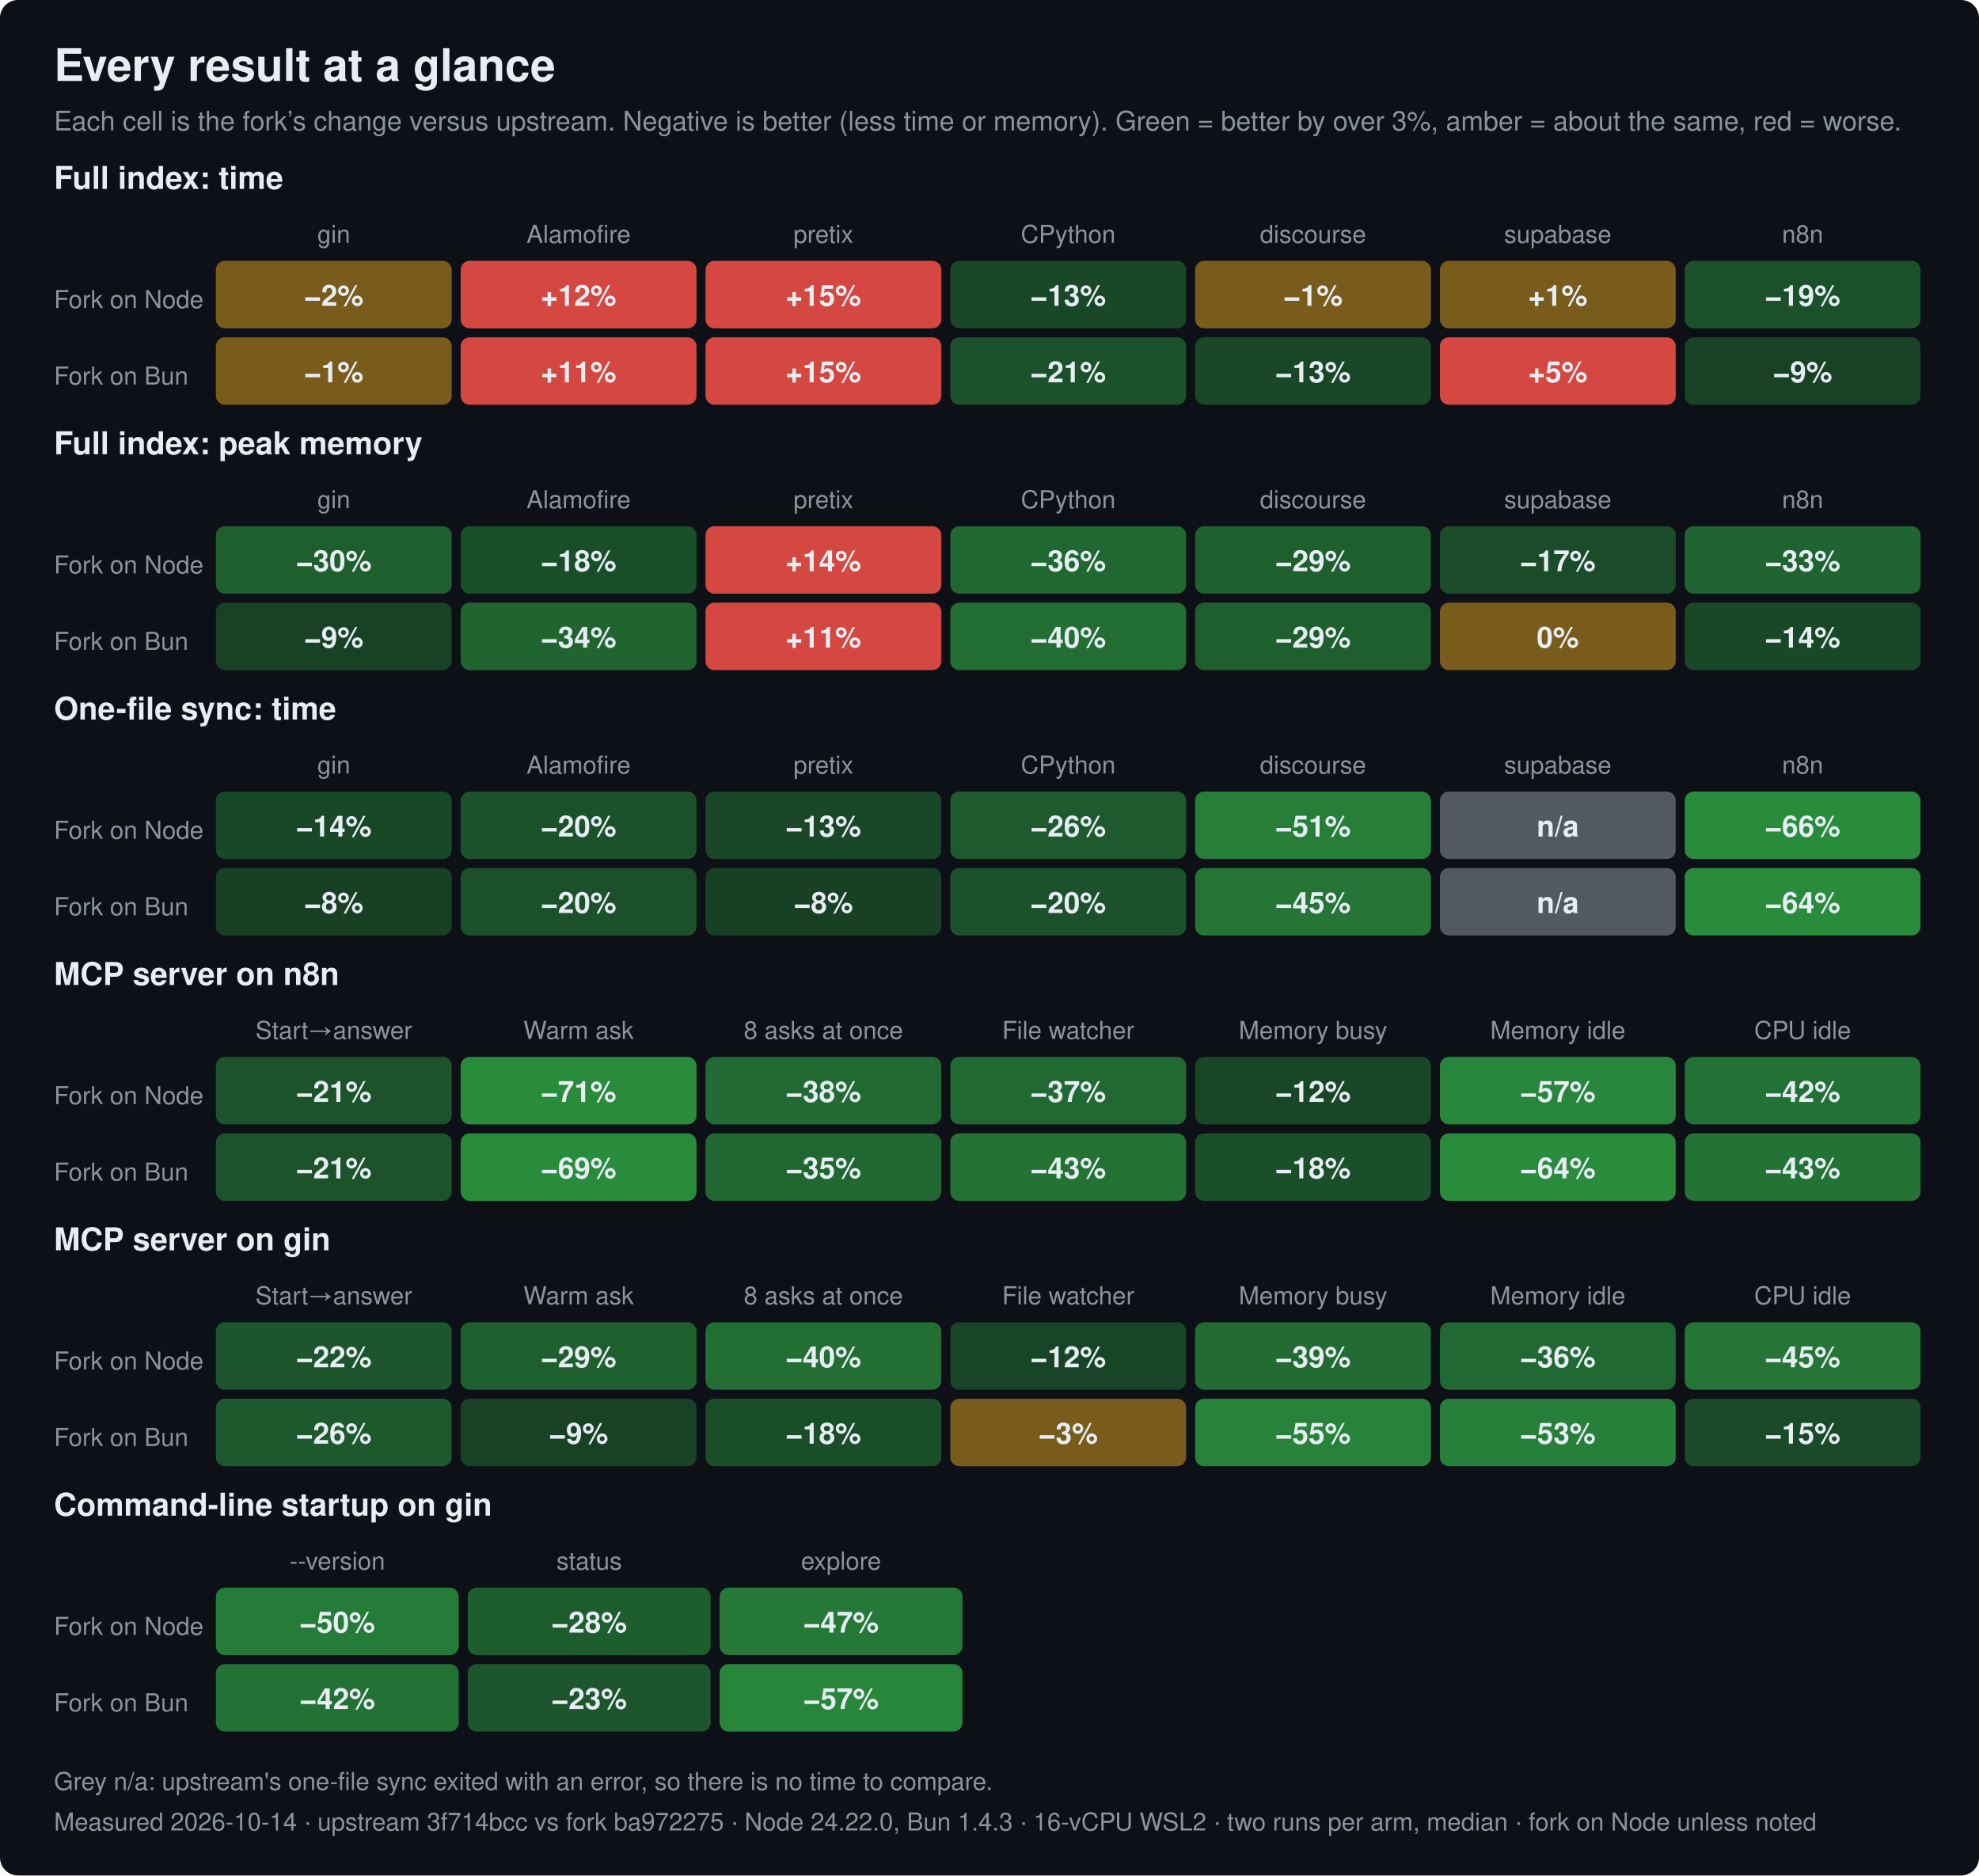
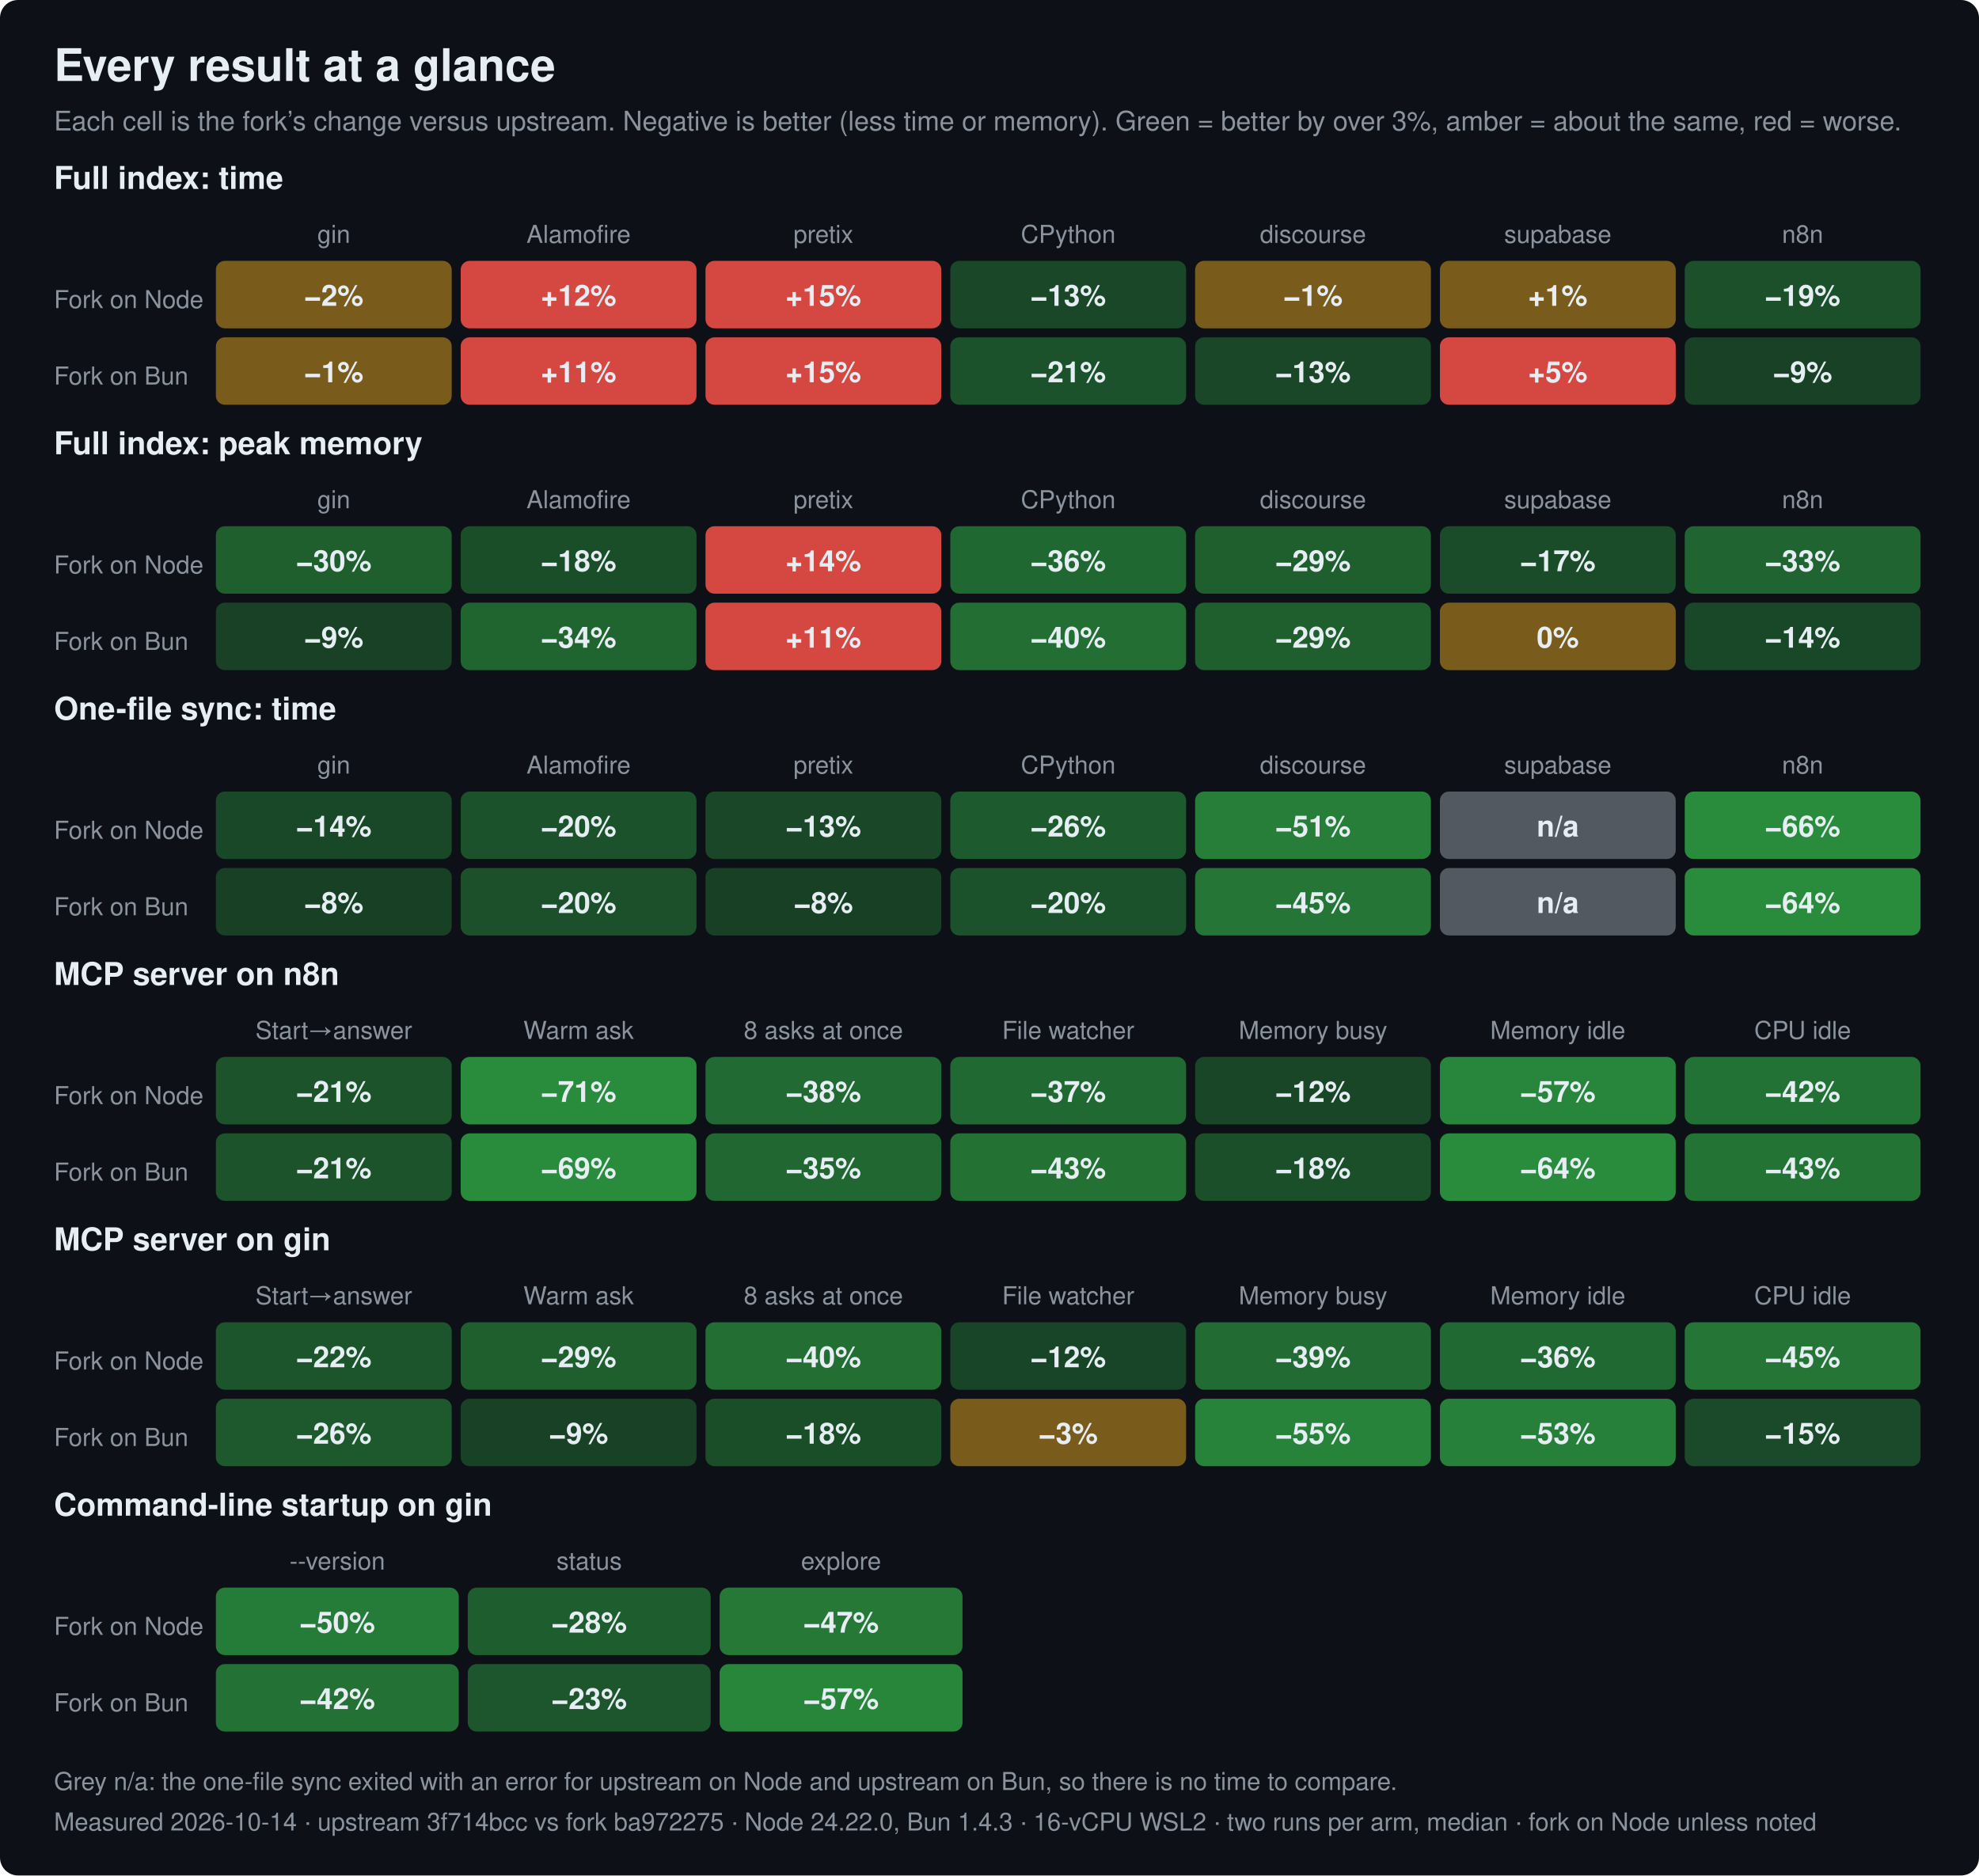
<svg xmlns="http://www.w3.org/2000/svg" width="880" height="834" viewBox="0 0 880 834" font-family="-apple-system, BlinkMacSystemFont, 'Segoe UI', Helvetica, Arial, sans-serif" role="img" aria-labelledby="t d">
  <rect width="880" height="834" rx="8" fill="#0d1117" />
  <text x="24" y="36" font-size="20" font-weight="700" fill="#e6edf3" text-anchor="start">Every result at a glance</text>
  <text x="24" y="58" font-size="12" font-weight="400" fill="#8b949e" text-anchor="start">Each cell is the fork’s change versus upstream. Negative is better (less time or memory). Green = better by over 3%, amber = about the same, red = worse.</text>
  <text x="24" y="84" font-size="14" font-weight="700" fill="#e6edf3" text-anchor="start">Full index: time</text>
  <text x="148.429" y="108" font-size="11" font-weight="400" fill="#8b949e" text-anchor="middle">gin</text>
  <text x="257.286" y="108" font-size="11" font-weight="400" fill="#8b949e" text-anchor="middle">Alamofire</text>
  <text x="366.143" y="108" font-size="11" font-weight="400" fill="#8b949e" text-anchor="middle">pretix</text>
  <text x="475" y="108" font-size="11" font-weight="400" fill="#8b949e" text-anchor="middle">CPython</text>
  <text x="583.857" y="108" font-size="11" font-weight="400" fill="#8b949e" text-anchor="middle">discourse</text>
  <text x="692.714" y="108" font-size="11" font-weight="400" fill="#8b949e" text-anchor="middle">supabase</text>
  <text x="801.571" y="108" font-size="11" font-weight="400" fill="#8b949e" text-anchor="middle">n8n</text>
  <text x="24" y="137" font-size="11" font-weight="400" fill="#8b949e" text-anchor="start">Fork on Node</text>
  <rect x="96" y="116" width="104.857" height="30" rx="4" fill="#d29922" fill-opacity="0.55" />
  <text x="148.429" y="136" font-size="13" font-weight="700" fill="#e6edf3" text-anchor="middle">−2%</text>
  <rect x="204.857" y="116" width="104.857" height="30" rx="4" fill="#f85149" fill-opacity="0.85" />
  <text x="257.286" y="136" font-size="13" font-weight="700" fill="#e6edf3" text-anchor="middle">+12%</text>
  <rect x="313.714" y="116" width="104.857" height="30" rx="4" fill="#f85149" fill-opacity="0.85" />
  <text x="366.143" y="136" font-size="13" font-weight="700" fill="#e6edf3" text-anchor="middle">+15%</text>
  <rect x="422.571" y="116" width="104.857" height="30" rx="4" fill="#2ea043" fill-opacity="0.378" />
  <text x="475" y="136" font-size="13" font-weight="700" fill="#e6edf3" text-anchor="middle">−13%</text>
  <rect x="531.429" y="116" width="104.857" height="30" rx="4" fill="#d29922" fill-opacity="0.55" />
  <text x="583.857" y="136" font-size="13" font-weight="700" fill="#e6edf3" text-anchor="middle">−1%</text>
  <rect x="640.286" y="116" width="104.857" height="30" rx="4" fill="#d29922" fill-opacity="0.55" />
  <text x="692.714" y="136" font-size="13" font-weight="700" fill="#e6edf3" text-anchor="middle">+1%</text>
  <rect x="749.143" y="116" width="104.857" height="30" rx="4" fill="#2ea043" fill-opacity="0.444" />
  <text x="801.571" y="136" font-size="13" font-weight="700" fill="#e6edf3" text-anchor="middle">−19%</text>
  <text x="24" y="171" font-size="11" font-weight="400" fill="#8b949e" text-anchor="start">Fork on Bun</text>
  <rect x="96" y="150" width="104.857" height="30" rx="4" fill="#d29922" fill-opacity="0.55" />
  <text x="148.429" y="170" font-size="13" font-weight="700" fill="#e6edf3" text-anchor="middle">−1%</text>
  <rect x="204.857" y="150" width="104.857" height="30" rx="4" fill="#f85149" fill-opacity="0.85" />
  <text x="257.286" y="170" font-size="13" font-weight="700" fill="#e6edf3" text-anchor="middle">+11%</text>
  <rect x="313.714" y="150" width="104.857" height="30" rx="4" fill="#f85149" fill-opacity="0.85" />
  <text x="366.143" y="170" font-size="13" font-weight="700" fill="#e6edf3" text-anchor="middle">+15%</text>
  <rect x="422.571" y="150" width="104.857" height="30" rx="4" fill="#2ea043" fill-opacity="0.457" />
  <text x="475" y="170" font-size="13" font-weight="700" fill="#e6edf3" text-anchor="middle">−21%</text>
  <rect x="531.429" y="150" width="104.857" height="30" rx="4" fill="#2ea043" fill-opacity="0.375" />
  <text x="583.857" y="170" font-size="13" font-weight="700" fill="#e6edf3" text-anchor="middle">−13%</text>
  <rect x="640.286" y="150" width="104.857" height="30" rx="4" fill="#f85149" fill-opacity="0.85" />
  <text x="692.714" y="170" font-size="13" font-weight="700" fill="#e6edf3" text-anchor="middle">+5%</text>
  <rect x="749.143" y="150" width="104.857" height="30" rx="4" fill="#2ea043" fill-opacity="0.342" />
  <text x="801.571" y="170" font-size="13" font-weight="700" fill="#e6edf3" text-anchor="middle">−9%</text>
  <text x="24" y="202" font-size="14" font-weight="700" fill="#e6edf3" text-anchor="start">Full index: peak memory</text>
  <text x="148.429" y="226" font-size="11" font-weight="400" fill="#8b949e" text-anchor="middle">gin</text>
  <text x="257.286" y="226" font-size="11" font-weight="400" fill="#8b949e" text-anchor="middle">Alamofire</text>
  <text x="366.143" y="226" font-size="11" font-weight="400" fill="#8b949e" text-anchor="middle">pretix</text>
  <text x="475" y="226" font-size="11" font-weight="400" fill="#8b949e" text-anchor="middle">CPython</text>
  <text x="583.857" y="226" font-size="11" font-weight="400" fill="#8b949e" text-anchor="middle">discourse</text>
  <text x="692.714" y="226" font-size="11" font-weight="400" fill="#8b949e" text-anchor="middle">supabase</text>
  <text x="801.571" y="226" font-size="11" font-weight="400" fill="#8b949e" text-anchor="middle">n8n</text>
  <text x="24" y="255" font-size="11" font-weight="400" fill="#8b949e" text-anchor="start">Fork on Node</text>
  <rect x="96" y="234" width="104.857" height="30" rx="4" fill="#2ea043" fill-opacity="0.547" />
  <text x="148.429" y="254" font-size="13" font-weight="700" fill="#e6edf3" text-anchor="middle">−30%</text>
  <rect x="204.857" y="234" width="104.857" height="30" rx="4" fill="#2ea043" fill-opacity="0.425" />
  <text x="257.286" y="254" font-size="13" font-weight="700" fill="#e6edf3" text-anchor="middle">−18%</text>
  <rect x="313.714" y="234" width="104.857" height="30" rx="4" fill="#f85149" fill-opacity="0.85" />
  <text x="366.143" y="254" font-size="13" font-weight="700" fill="#e6edf3" text-anchor="middle">+14%</text>
  <rect x="422.571" y="234" width="104.857" height="30" rx="4" fill="#2ea043" fill-opacity="0.605" />
  <text x="475" y="254" font-size="13" font-weight="700" fill="#e6edf3" text-anchor="middle">−36%</text>
  <rect x="531.429" y="234" width="104.857" height="30" rx="4" fill="#2ea043" fill-opacity="0.543" />
  <text x="583.857" y="254" font-size="13" font-weight="700" fill="#e6edf3" text-anchor="middle">−29%</text>
  <rect x="640.286" y="234" width="104.857" height="30" rx="4" fill="#2ea043" fill-opacity="0.417" />
  <text x="692.714" y="254" font-size="13" font-weight="700" fill="#e6edf3" text-anchor="middle">−17%</text>
  <rect x="749.143" y="234" width="104.857" height="30" rx="4" fill="#2ea043" fill-opacity="0.584" />
  <text x="801.571" y="254" font-size="13" font-weight="700" fill="#e6edf3" text-anchor="middle">−33%</text>
  <text x="24" y="289" font-size="11" font-weight="400" fill="#8b949e" text-anchor="start">Fork on Bun</text>
  <rect x="96" y="268" width="104.857" height="30" rx="4" fill="#2ea043" fill-opacity="0.342" />
  <text x="148.429" y="288" font-size="13" font-weight="700" fill="#e6edf3" text-anchor="middle">−9%</text>
  <rect x="204.857" y="268" width="104.857" height="30" rx="4" fill="#2ea043" fill-opacity="0.589" />
  <text x="257.286" y="288" font-size="13" font-weight="700" fill="#e6edf3" text-anchor="middle">−34%</text>
  <rect x="313.714" y="268" width="104.857" height="30" rx="4" fill="#f85149" fill-opacity="0.85" />
  <text x="366.143" y="288" font-size="13" font-weight="700" fill="#e6edf3" text-anchor="middle">+11%</text>
  <rect x="422.571" y="268" width="104.857" height="30" rx="4" fill="#2ea043" fill-opacity="0.653" />
  <text x="475" y="288" font-size="13" font-weight="700" fill="#e6edf3" text-anchor="middle">−40%</text>
  <rect x="531.429" y="268" width="104.857" height="30" rx="4" fill="#2ea043" fill-opacity="0.544" />
  <text x="583.857" y="288" font-size="13" font-weight="700" fill="#e6edf3" text-anchor="middle">−29%</text>
  <rect x="640.286" y="268" width="104.857" height="30" rx="4" fill="#d29922" fill-opacity="0.55" />
  <text x="692.714" y="288" font-size="13" font-weight="700" fill="#e6edf3" text-anchor="middle">0%</text>
  <rect x="749.143" y="268" width="104.857" height="30" rx="4" fill="#2ea043" fill-opacity="0.388" />
  <text x="801.571" y="288" font-size="13" font-weight="700" fill="#e6edf3" text-anchor="middle">−14%</text>
  <text x="24" y="320" font-size="14" font-weight="700" fill="#e6edf3" text-anchor="start">One-file sync: time</text>
  <text x="148.429" y="344" font-size="11" font-weight="400" fill="#8b949e" text-anchor="middle">gin</text>
  <text x="257.286" y="344" font-size="11" font-weight="400" fill="#8b949e" text-anchor="middle">Alamofire</text>
  <text x="366.143" y="344" font-size="11" font-weight="400" fill="#8b949e" text-anchor="middle">pretix</text>
  <text x="475" y="344" font-size="11" font-weight="400" fill="#8b949e" text-anchor="middle">CPython</text>
  <text x="583.857" y="344" font-size="11" font-weight="400" fill="#8b949e" text-anchor="middle">discourse</text>
  <text x="692.714" y="344" font-size="11" font-weight="400" fill="#8b949e" text-anchor="middle">supabase</text>
  <text x="801.571" y="344" font-size="11" font-weight="400" fill="#8b949e" text-anchor="middle">n8n</text>
  <text x="24" y="373" font-size="11" font-weight="400" fill="#8b949e" text-anchor="start">Fork on Node</text>
  <rect x="96" y="352" width="104.857" height="30" rx="4" fill="#2ea043" fill-opacity="0.388" />
  <text x="148.429" y="372" font-size="13" font-weight="700" fill="#e6edf3" text-anchor="middle">−14%</text>
  <rect x="204.857" y="352" width="104.857" height="30" rx="4" fill="#2ea043" fill-opacity="0.449" />
  <text x="257.286" y="372" font-size="13" font-weight="700" fill="#e6edf3" text-anchor="middle">−20%</text>
  <rect x="313.714" y="352" width="104.857" height="30" rx="4" fill="#2ea043" fill-opacity="0.379" />
  <text x="366.143" y="372" font-size="13" font-weight="700" fill="#e6edf3" text-anchor="middle">−13%</text>
  <rect x="422.571" y="352" width="104.857" height="30" rx="4" fill="#2ea043" fill-opacity="0.514" />
  <text x="475" y="372" font-size="13" font-weight="700" fill="#e6edf3" text-anchor="middle">−26%</text>
  <rect x="531.429" y="352" width="104.857" height="30" rx="4" fill="#2ea043" fill-opacity="0.76" />
  <text x="583.857" y="372" font-size="13" font-weight="700" fill="#e6edf3" text-anchor="middle">−51%</text>
  <rect x="640.286" y="352" width="104.857" height="30" rx="4" fill="#8b949e" fill-opacity="0.55" />
  <text x="692.714" y="372" font-size="13" font-weight="700" fill="#e6edf3" text-anchor="middle">n/a</text>
  <rect x="749.143" y="352" width="104.857" height="30" rx="4" fill="#2ea043" fill-opacity="0.85" />
  <text x="801.571" y="372" font-size="13" font-weight="700" fill="#e6edf3" text-anchor="middle">−66%</text>
  <text x="24" y="407" font-size="11" font-weight="400" fill="#8b949e" text-anchor="start">Fork on Bun</text>
  <rect x="96" y="386" width="104.857" height="30" rx="4" fill="#2ea043" fill-opacity="0.331" />
  <text x="148.429" y="406" font-size="13" font-weight="700" fill="#e6edf3" text-anchor="middle">−8%</text>
  <rect x="204.857" y="386" width="104.857" height="30" rx="4" fill="#2ea043" fill-opacity="0.447" />
  <text x="257.286" y="406" font-size="13" font-weight="700" fill="#e6edf3" text-anchor="middle">−20%</text>
  <rect x="313.714" y="386" width="104.857" height="30" rx="4" fill="#2ea043" fill-opacity="0.332" />
  <text x="366.143" y="406" font-size="13" font-weight="700" fill="#e6edf3" text-anchor="middle">−8%</text>
  <rect x="422.571" y="386" width="104.857" height="30" rx="4" fill="#2ea043" fill-opacity="0.455" />
  <text x="475" y="406" font-size="13" font-weight="700" fill="#e6edf3" text-anchor="middle">−20%</text>
  <rect x="531.429" y="386" width="104.857" height="30" rx="4" fill="#2ea043" fill-opacity="0.702" />
  <text x="583.857" y="406" font-size="13" font-weight="700" fill="#e6edf3" text-anchor="middle">−45%</text>
  <rect x="640.286" y="386" width="104.857" height="30" rx="4" fill="#8b949e" fill-opacity="0.55" />
  <text x="692.714" y="406" font-size="13" font-weight="700" fill="#e6edf3" text-anchor="middle">n/a</text>
  <rect x="749.143" y="386" width="104.857" height="30" rx="4" fill="#2ea043" fill-opacity="0.85" />
  <text x="801.571" y="406" font-size="13" font-weight="700" fill="#e6edf3" text-anchor="middle">−64%</text>
  <text x="24" y="438" font-size="14" font-weight="700" fill="#e6edf3" text-anchor="start">MCP server on n8n</text>
  <text x="148.429" y="462" font-size="11" font-weight="400" fill="#8b949e" text-anchor="middle">Start→answer</text>
  <text x="257.286" y="462" font-size="11" font-weight="400" fill="#8b949e" text-anchor="middle">Warm ask</text>
  <text x="366.143" y="462" font-size="11" font-weight="400" fill="#8b949e" text-anchor="middle">8 asks at once</text>
  <text x="475" y="462" font-size="11" font-weight="400" fill="#8b949e" text-anchor="middle">File watcher</text>
  <text x="583.857" y="462" font-size="11" font-weight="400" fill="#8b949e" text-anchor="middle">Memory busy</text>
  <text x="692.714" y="462" font-size="11" font-weight="400" fill="#8b949e" text-anchor="middle">Memory idle</text>
  <text x="801.571" y="462" font-size="11" font-weight="400" fill="#8b949e" text-anchor="middle">CPU idle</text>
  <text x="24" y="491" font-size="11" font-weight="400" fill="#8b949e" text-anchor="start">Fork on Node</text>
  <rect x="96" y="470" width="104.857" height="30" rx="4" fill="#2ea043" fill-opacity="0.461" />
  <text x="148.429" y="490" font-size="13" font-weight="700" fill="#e6edf3" text-anchor="middle">−21%</text>
  <rect x="204.857" y="470" width="104.857" height="30" rx="4" fill="#2ea043" fill-opacity="0.85" />
  <text x="257.286" y="490" font-size="13" font-weight="700" fill="#e6edf3" text-anchor="middle">−71%</text>
  <rect x="313.714" y="470" width="104.857" height="30" rx="4" fill="#2ea043" fill-opacity="0.627" />
  <text x="366.143" y="490" font-size="13" font-weight="700" fill="#e6edf3" text-anchor="middle">−38%</text>
  <rect x="422.571" y="470" width="104.857" height="30" rx="4" fill="#2ea043" fill-opacity="0.621" />
  <text x="475" y="490" font-size="13" font-weight="700" fill="#e6edf3" text-anchor="middle">−37%</text>
  <rect x="531.429" y="470" width="104.857" height="30" rx="4" fill="#2ea043" fill-opacity="0.37" />
  <text x="583.857" y="490" font-size="13" font-weight="700" fill="#e6edf3" text-anchor="middle">−12%</text>
  <rect x="640.286" y="470" width="104.857" height="30" rx="4" fill="#2ea043" fill-opacity="0.819" />
  <text x="692.714" y="490" font-size="13" font-weight="700" fill="#e6edf3" text-anchor="middle">−57%</text>
  <rect x="749.143" y="470" width="104.857" height="30" rx="4" fill="#2ea043" fill-opacity="0.671" />
  <text x="801.571" y="490" font-size="13" font-weight="700" fill="#e6edf3" text-anchor="middle">−42%</text>
  <text x="24" y="525" font-size="11" font-weight="400" fill="#8b949e" text-anchor="start">Fork on Bun</text>
  <rect x="96" y="504" width="104.857" height="30" rx="4" fill="#2ea043" fill-opacity="0.463" />
  <text x="148.429" y="524" font-size="13" font-weight="700" fill="#e6edf3" text-anchor="middle">−21%</text>
  <rect x="204.857" y="504" width="104.857" height="30" rx="4" fill="#2ea043" fill-opacity="0.85" />
  <text x="257.286" y="524" font-size="13" font-weight="700" fill="#e6edf3" text-anchor="middle">−69%</text>
  <rect x="313.714" y="504" width="104.857" height="30" rx="4" fill="#2ea043" fill-opacity="0.6" />
  <text x="366.143" y="524" font-size="13" font-weight="700" fill="#e6edf3" text-anchor="middle">−35%</text>
  <rect x="422.571" y="504" width="104.857" height="30" rx="4" fill="#2ea043" fill-opacity="0.68" />
  <text x="475" y="524" font-size="13" font-weight="700" fill="#e6edf3" text-anchor="middle">−43%</text>
  <rect x="531.429" y="504" width="104.857" height="30" rx="4" fill="#2ea043" fill-opacity="0.431" />
  <text x="583.857" y="524" font-size="13" font-weight="700" fill="#e6edf3" text-anchor="middle">−18%</text>
  <rect x="640.286" y="504" width="104.857" height="30" rx="4" fill="#2ea043" fill-opacity="0.85" />
  <text x="692.714" y="524" font-size="13" font-weight="700" fill="#e6edf3" text-anchor="middle">−64%</text>
  <rect x="749.143" y="504" width="104.857" height="30" rx="4" fill="#2ea043" fill-opacity="0.685" />
  <text x="801.571" y="524" font-size="13" font-weight="700" fill="#e6edf3" text-anchor="middle">−43%</text>
  <text x="24" y="556" font-size="14" font-weight="700" fill="#e6edf3" text-anchor="start">MCP server on gin</text>
  <text x="148.429" y="580" font-size="11" font-weight="400" fill="#8b949e" text-anchor="middle">Start→answer</text>
  <text x="257.286" y="580" font-size="11" font-weight="400" fill="#8b949e" text-anchor="middle">Warm ask</text>
  <text x="366.143" y="580" font-size="11" font-weight="400" fill="#8b949e" text-anchor="middle">8 asks at once</text>
  <text x="475" y="580" font-size="11" font-weight="400" fill="#8b949e" text-anchor="middle">File watcher</text>
  <text x="583.857" y="580" font-size="11" font-weight="400" fill="#8b949e" text-anchor="middle">Memory busy</text>
  <text x="692.714" y="580" font-size="11" font-weight="400" fill="#8b949e" text-anchor="middle">Memory idle</text>
  <text x="801.571" y="580" font-size="11" font-weight="400" fill="#8b949e" text-anchor="middle">CPU idle</text>
  <text x="24" y="609" font-size="11" font-weight="400" fill="#8b949e" text-anchor="start">Fork on Node</text>
  <rect x="96" y="588" width="104.857" height="30" rx="4" fill="#2ea043" fill-opacity="0.468" />
  <text x="148.429" y="608" font-size="13" font-weight="700" fill="#e6edf3" text-anchor="middle">−22%</text>
  <rect x="204.857" y="588" width="104.857" height="30" rx="4" fill="#2ea043" fill-opacity="0.544" />
  <text x="257.286" y="608" font-size="13" font-weight="700" fill="#e6edf3" text-anchor="middle">−29%</text>
  <rect x="313.714" y="588" width="104.857" height="30" rx="4" fill="#2ea043" fill-opacity="0.648" />
  <text x="366.143" y="608" font-size="13" font-weight="700" fill="#e6edf3" text-anchor="middle">−40%</text>
  <rect x="422.571" y="588" width="104.857" height="30" rx="4" fill="#2ea043" fill-opacity="0.366" />
  <text x="475" y="608" font-size="13" font-weight="700" fill="#e6edf3" text-anchor="middle">−12%</text>
  <rect x="531.429" y="588" width="104.857" height="30" rx="4" fill="#2ea043" fill-opacity="0.641" />
  <text x="583.857" y="608" font-size="13" font-weight="700" fill="#e6edf3" text-anchor="middle">−39%</text>
  <rect x="640.286" y="588" width="104.857" height="30" rx="4" fill="#2ea043" fill-opacity="0.611" />
  <text x="692.714" y="608" font-size="13" font-weight="700" fill="#e6edf3" text-anchor="middle">−36%</text>
  <rect x="749.143" y="588" width="104.857" height="30" rx="4" fill="#2ea043" fill-opacity="0.703" />
  <text x="801.571" y="608" font-size="13" font-weight="700" fill="#e6edf3" text-anchor="middle">−45%</text>
  <text x="24" y="643" font-size="11" font-weight="400" fill="#8b949e" text-anchor="start">Fork on Bun</text>
  <rect x="96" y="622" width="104.857" height="30" rx="4" fill="#2ea043" fill-opacity="0.509" />
  <text x="148.429" y="642" font-size="13" font-weight="700" fill="#e6edf3" text-anchor="middle">−26%</text>
  <rect x="204.857" y="622" width="104.857" height="30" rx="4" fill="#2ea043" fill-opacity="0.337" />
  <text x="257.286" y="642" font-size="13" font-weight="700" fill="#e6edf3" text-anchor="middle">−9%</text>
  <rect x="313.714" y="622" width="104.857" height="30" rx="4" fill="#2ea043" fill-opacity="0.429" />
  <text x="366.143" y="642" font-size="13" font-weight="700" fill="#e6edf3" text-anchor="middle">−18%</text>
  <rect x="422.571" y="622" width="104.857" height="30" rx="4" fill="#d29922" fill-opacity="0.55" />
  <text x="475" y="642" font-size="13" font-weight="700" fill="#e6edf3" text-anchor="middle">−3%</text>
  <rect x="531.429" y="622" width="104.857" height="30" rx="4" fill="#2ea043" fill-opacity="0.802" />
  <text x="583.857" y="642" font-size="13" font-weight="700" fill="#e6edf3" text-anchor="middle">−55%</text>
  <rect x="640.286" y="622" width="104.857" height="30" rx="4" fill="#2ea043" fill-opacity="0.777" />
  <text x="692.714" y="642" font-size="13" font-weight="700" fill="#e6edf3" text-anchor="middle">−53%</text>
  <rect x="749.143" y="622" width="104.857" height="30" rx="4" fill="#2ea043" fill-opacity="0.403" />
  <text x="801.571" y="642" font-size="13" font-weight="700" fill="#e6edf3" text-anchor="middle">−15%</text>
  <text x="24" y="674" font-size="14" font-weight="700" fill="#e6edf3" text-anchor="start">Command-line startup on gin</text>
  <text x="150" y="698" font-size="11" font-weight="400" fill="#8b949e" text-anchor="middle">--version</text>
  <text x="262" y="698" font-size="11" font-weight="400" fill="#8b949e" text-anchor="middle">status</text>
  <text x="374" y="698" font-size="11" font-weight="400" fill="#8b949e" text-anchor="middle">explore</text>
  <text x="24" y="727" font-size="11" font-weight="400" fill="#8b949e" text-anchor="start">Fork on Node</text>
  <rect x="96" y="706" width="108" height="30" rx="4" fill="#2ea043" fill-opacity="0.752" />
  <text x="150" y="726" font-size="13" font-weight="700" fill="#e6edf3" text-anchor="middle">−50%</text>
  <rect x="208" y="706" width="108" height="30" rx="4" fill="#2ea043" fill-opacity="0.53" />
  <text x="262" y="726" font-size="13" font-weight="700" fill="#e6edf3" text-anchor="middle">−28%</text>
  <rect x="320" y="706" width="108" height="30" rx="4" fill="#2ea043" fill-opacity="0.717" />
  <text x="374" y="726" font-size="13" font-weight="700" fill="#e6edf3" text-anchor="middle">−47%</text>
  <text x="24" y="761" font-size="11" font-weight="400" fill="#8b949e" text-anchor="start">Fork on Bun</text>
  <rect x="96" y="740" width="108" height="30" rx="4" fill="#2ea043" fill-opacity="0.672" />
  <text x="150" y="760" font-size="13" font-weight="700" fill="#e6edf3" text-anchor="middle">−42%</text>
  <rect x="208" y="740" width="108" height="30" rx="4" fill="#2ea043" fill-opacity="0.48" />
  <text x="262" y="760" font-size="13" font-weight="700" fill="#e6edf3" text-anchor="middle">−23%</text>
  <rect x="320" y="740" width="108" height="30" rx="4" fill="#2ea043" fill-opacity="0.817" />
  <text x="374" y="760" font-size="13" font-weight="700" fill="#e6edf3" text-anchor="middle">−57%</text>
-   <text x="24" y="796" font-size="11" font-weight="400" fill="#8b949e" text-anchor="start">Grey n/a: upstream's one-file sync exited with an error, so there is no time to compare.</text>
+   <text x="24" y="796" font-size="11" font-weight="400" fill="#8b949e" text-anchor="start">Grey n/a: the one-file sync exited with an error for upstream on Node and upstream on Bun, so there is no time to compare.</text>
  <text x="24" y="814" font-size="11" font-weight="400" fill="#8b949e" text-anchor="start">Measured 2026-10-14 · upstream 3f714bcc vs fork ba972275 · Node 24.22.0, Bun 1.4.3 · 16-vCPU WSL2 · two runs per arm, median · fork on Node unless noted</text>
</svg>
